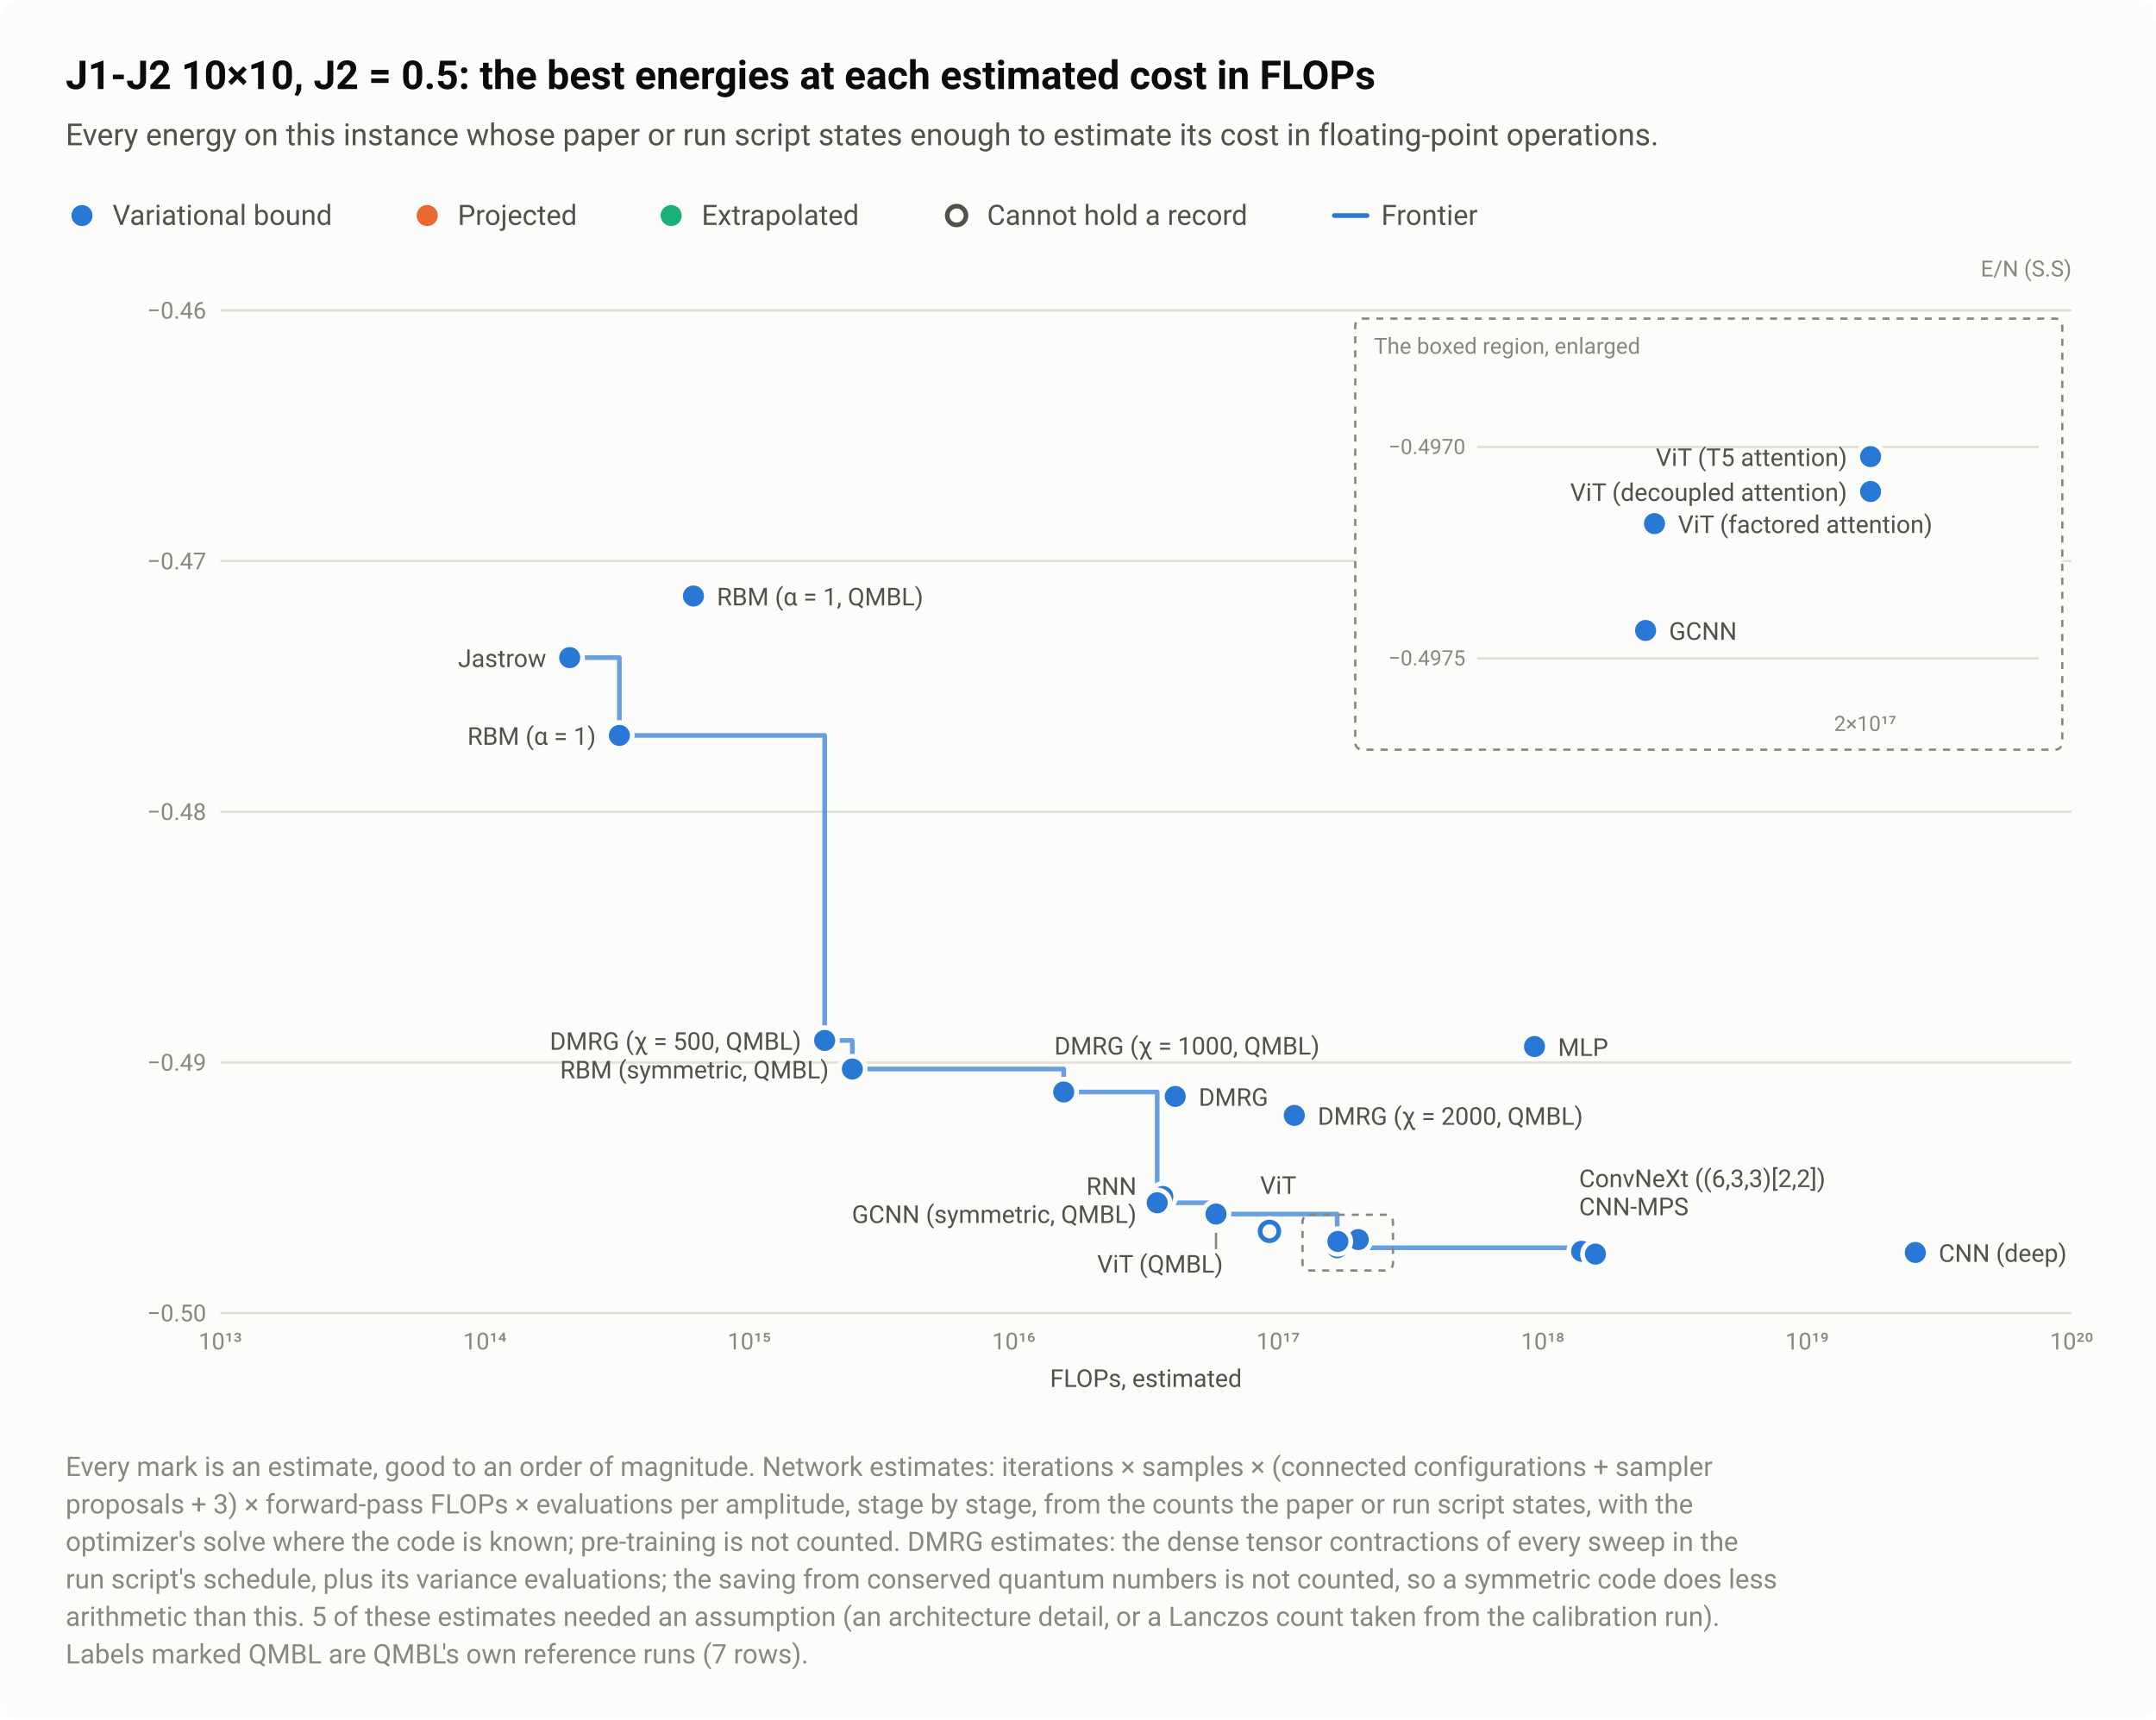
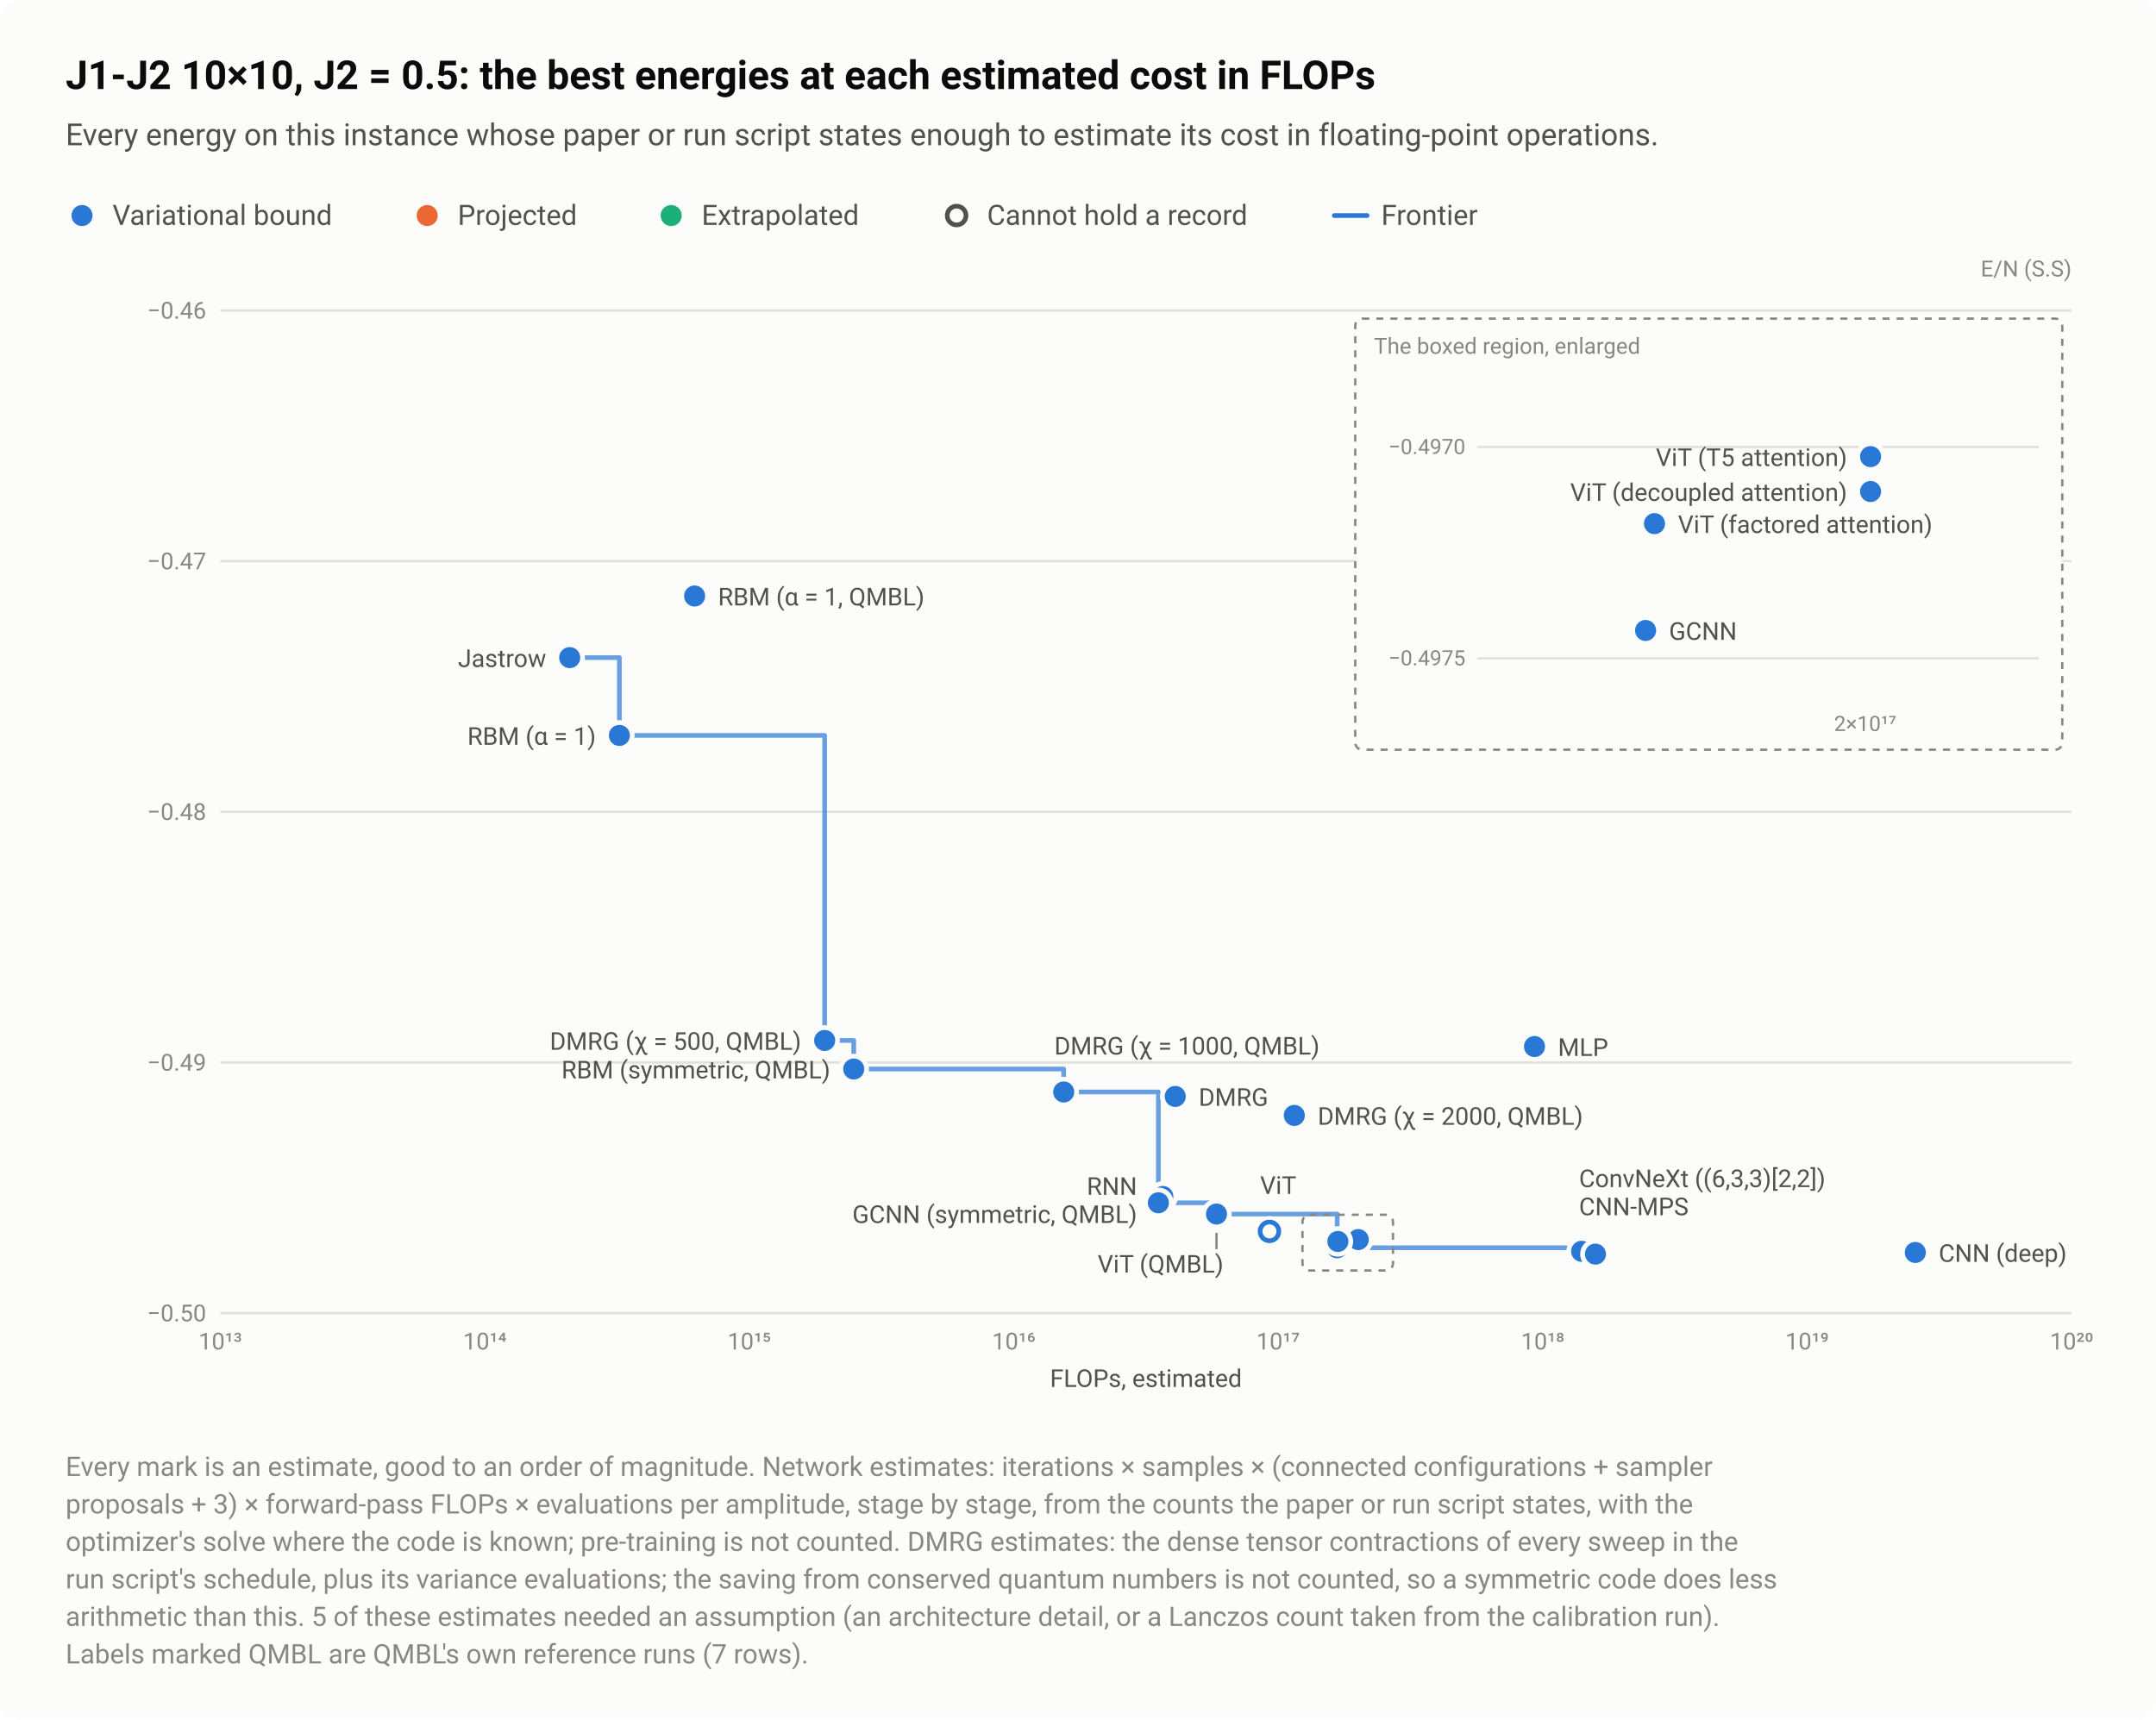
<svg xmlns="http://www.w3.org/2000/svg" width="920" height="734" viewBox="0 0 920 734" role="img" aria-labelledby="title desc">
  <style>text{font-family:system-ui,-apple-system,"Segoe UI",Roboto,"Helvetica Neue",Arial,sans-serif}</style>
  <rect width="920" height="734" rx="8" fill="#fcfcfb" />
  <text x="28" y="38" font-size="17" fill="#0b0b0b" font-weight="600">J1-J2 10×10, J2 = 0.5: the best energies at each estimated cost in FLOPs</text>
  <text x="28" y="62" font-size="13" fill="#52514e">Every energy on this instance whose paper or run script states enough to estimate its cost in floating-point operations.</text>
  <circle cx="35" cy="92" r="6.5" fill="#fcfcfb" />
  <circle cx="35" cy="92" r="4.5" fill="#2a78d6" />
  <text x="48" y="96" font-size="12" fill="#52514e">Variational bound</text>
  <circle cx="182.3" cy="92" r="6.5" fill="#fcfcfb" />
  <circle cx="182.3" cy="92" r="4.5" fill="#eb6834" />
  <text x="195.3" y="96" font-size="12" fill="#52514e">Projected</text>
  <circle cx="286.4" cy="92" r="6.5" fill="#fcfcfb" />
  <circle cx="286.4" cy="92" r="4.5" fill="#1baf7a" />
  <text x="299.4" y="96" font-size="12" fill="#52514e">Extrapolated</text>
  <circle cx="408.2" cy="92" r="6.5" fill="#fcfcfb" />
  <circle cx="408.2" cy="92" r="4" fill="#fcfcfb" stroke="#52514e" stroke-width="2" />
  <text x="421.2" y="96" font-size="12" fill="#52514e">Cannot hold a record</text>
  <path d="M569.36 92H583.36" stroke="#2a78d6" stroke-width="2" stroke-linecap="round" />
  <text x="589.4" y="96" font-size="12" fill="#52514e">Frontier</text>
  <text x="884" y="118" font-size="9.5" fill="#898781" text-anchor="end">E/N (S.S)</text>
  <path d="M94 560.5H884" stroke="#e1e0d9" stroke-width="1" />
  <text x="88" y="564" font-size="10" fill="#898781" text-anchor="end" style="font-variant-numeric:tabular-nums">−0.50</text>
  <path d="M94 453.5H884" stroke="#e1e0d9" stroke-width="1" />
  <text x="88" y="457" font-size="10" fill="#898781" text-anchor="end" style="font-variant-numeric:tabular-nums">−0.49</text>
  <path d="M94 346.5H884" stroke="#e1e0d9" stroke-width="1" />
  <text x="88" y="350" font-size="10" fill="#898781" text-anchor="end" style="font-variant-numeric:tabular-nums">−0.48</text>
  <path d="M94 239.5H884" stroke="#e1e0d9" stroke-width="1" />
  <text x="88" y="243" font-size="10" fill="#898781" text-anchor="end" style="font-variant-numeric:tabular-nums">−0.47</text>
  <path d="M94 132.5H884" stroke="#e1e0d9" stroke-width="1" />
  <text x="88" y="136" font-size="10" fill="#898781" text-anchor="end" style="font-variant-numeric:tabular-nums">−0.46</text>
  <text x="94" y="576" font-size="10" fill="#898781" text-anchor="middle" style="font-variant-numeric:tabular-nums">10¹³</text>
  <text x="206.9" y="576" font-size="10" fill="#898781" text-anchor="middle" style="font-variant-numeric:tabular-nums">10¹⁴</text>
  <text x="319.7" y="576" font-size="10" fill="#898781" text-anchor="middle" style="font-variant-numeric:tabular-nums">10¹⁵</text>
  <text x="432.6" y="576" font-size="10" fill="#898781" text-anchor="middle" style="font-variant-numeric:tabular-nums">10¹⁶</text>
  <text x="545.4" y="576" font-size="10" fill="#898781" text-anchor="middle" style="font-variant-numeric:tabular-nums">10¹⁷</text>
  <text x="658.3" y="576" font-size="10" fill="#898781" text-anchor="middle" style="font-variant-numeric:tabular-nums">10¹⁸</text>
  <text x="771.1" y="576" font-size="10" fill="#898781" text-anchor="middle" style="font-variant-numeric:tabular-nums">10¹⁹</text>
  <text x="884" y="576" font-size="10" fill="#898781" text-anchor="middle" style="font-variant-numeric:tabular-nums">10²⁰</text>
-   <path d="M243.1 280.7H264.3V313.9H351.9V444.1H363.7V456.3H453.9V466.1H493.8V513.4H518.9V518.2H570.6V532.6H674.9V534.1H680.8V535.3" fill="none" stroke="#2a78d6" stroke-width="2" stroke-linejoin="round" stroke-linecap="round" opacity="0.7" />
+   <path d="M243.1 280.7H264.3V313.9H351.9V444.1H364.3V456.3H453.9V466.1H494.3V513.4H519.1V518.2H570.6V532.6H674.9V534.1H680.8V535.3" fill="none" stroke="#2a78d6" stroke-width="2" stroke-linejoin="round" stroke-linecap="round" opacity="0.7" />
  <a class="pt" href="/instances/#r-J1J2_square_100_P_0_5-ca9441f3">
    <circle cx="541.7" cy="525.6" r="6.5" fill="#fcfcfb" />
    <circle cx="541.7" cy="525.6" r="4" fill="#fcfcfb" stroke="#2a78d6" stroke-width="2" />
  </a>
  <a class="pt" href="/instances/#r-J1J2_square_100_P_0_5-e7161a29">
    <circle cx="496.2" cy="510.7" r="6.5" fill="#fcfcfb" />
    <circle cx="496.2" cy="510.7" r="4.5" fill="#2a78d6" />
  </a>
  <a class="pt" href="/instances/#r-J1J2_square_100_P_0_5-eadf26d7">
    <circle cx="501.5" cy="468" r="6.5" fill="#fcfcfb" />
    <circle cx="501.5" cy="468" r="4.5" fill="#2a78d6" />
  </a>
  <a class="pt" href="/instances/#r-J1J2_square_100_P_0_5-1b97fb43">
    <circle cx="264.3" cy="313.9" r="6.5" fill="#fcfcfb" />
    <circle cx="264.3" cy="313.9" r="4.5" fill="#2a78d6" />
  </a>
  <a class="pt" href="/instances/#r-J1J2_square_100_P_0_5-dbd2d87d">
    <circle cx="243.1" cy="280.7" r="6.5" fill="#fcfcfb" />
    <circle cx="243.1" cy="280.7" r="4.5" fill="#2a78d6" />
  </a>
  <a class="pt" href="/instances/#r-J1J2_square_100_P_0_5-fde6ab0d">
    <circle cx="674.9" cy="534.1" r="6.5" fill="#fcfcfb" />
    <circle cx="674.9" cy="534.1" r="4.5" fill="#2a78d6" />
  </a>
  <a class="pt" href="/instances/#r-J1J2_square_100_P_0_5-106137cc">
    <circle cx="680.8" cy="535.3" r="6.5" fill="#fcfcfb" />
    <circle cx="680.8" cy="535.3" r="4.5" fill="#2a78d6" />
  </a>
  <a class="pt" href="/instances/#r-J1J2_square_100_P_0_5-2d7a4b60">
    <circle cx="654.8" cy="446.7" r="6.5" fill="#fcfcfb" />
    <circle cx="654.8" cy="446.7" r="4.5" fill="#2a78d6" />
  </a>
  <a class="pt" href="/instances/#r-J1J2_square_100_P_0_5-a28c6daf">
    <circle cx="570.6" cy="532.6" r="6.5" fill="#fcfcfb" />
    <circle cx="570.6" cy="532.6" r="4.5" fill="#2a78d6" />
  </a>
  <a class="pt" href="/instances/#r-J1J2_square_100_P_0_5-7390e4e5">
    <circle cx="817.3" cy="534.6" r="6.5" fill="#fcfcfb" />
    <circle cx="817.3" cy="534.6" r="4.5" fill="#2a78d6" />
  </a>
  <a class="pt" href="/instances/#r-J1J2_square_100_P_0_5-0c62bd86">
    <circle cx="579.6" cy="528.2" r="6.5" fill="#fcfcfb" />
    <circle cx="579.6" cy="528.2" r="4.5" fill="#2a78d6" />
  </a>
  <a class="pt" href="/instances/#r-J1J2_square_100_P_0_5-5bc62a0e">
    <circle cx="579.6" cy="529.1" r="6.5" fill="#fcfcfb" />
    <circle cx="579.6" cy="529.1" r="4.5" fill="#2a78d6" />
  </a>
  <a class="pt" href="/instances/#r-J1J2_square_100_P_0_5-3709d247">
    <circle cx="570.9" cy="529.9" r="6.5" fill="#fcfcfb" />
    <circle cx="570.9" cy="529.9" r="4.5" fill="#2a78d6" />
  </a>
  <a class="pt" href="/instances/#r-J1J2_square_100_P_0_5-83c11739">
    <circle cx="351.9" cy="444.1" r="6.5" fill="#fcfcfb" />
    <circle cx="351.9" cy="444.1" r="4.5" fill="#2a78d6" />
  </a>
  <a class="pt" href="/instances/#r-J1J2_square_100_P_0_5-5a226236">
    <circle cx="453.9" cy="466.1" r="6.5" fill="#fcfcfb" />
    <circle cx="453.9" cy="466.1" r="4.5" fill="#2a78d6" />
  </a>
  <a class="pt" href="/instances/#r-J1J2_square_100_P_0_5-bc634d92">
    <circle cx="552.3" cy="476.1" r="6.5" fill="#fcfcfb" />
    <circle cx="552.3" cy="476.1" r="4.5" fill="#2a78d6" />
  </a>
  <a class="pt" href="/instances/#r-J1J2_square_100_P_0_5-bb23793d">
-     <circle cx="493.8" cy="513.4" r="6.5" fill="#fcfcfb" />
-     <circle cx="493.8" cy="513.4" r="4.5" fill="#2a78d6" />
+     <circle cx="494.3" cy="513.4" r="6.5" fill="#fcfcfb" />
+     <circle cx="494.3" cy="513.4" r="4.5" fill="#2a78d6" />
  </a>
  <a class="pt" href="/instances/#r-J1J2_square_100_P_0_5-ad403d72">
-     <circle cx="295.9" cy="254.4" r="6.5" fill="#fcfcfb" />
-     <circle cx="295.9" cy="254.4" r="4.5" fill="#2a78d6" />
+     <circle cx="296.4" cy="254.4" r="6.5" fill="#fcfcfb" />
+     <circle cx="296.4" cy="254.4" r="4.5" fill="#2a78d6" />
  </a>
  <a class="pt" href="/instances/#r-J1J2_square_100_P_0_5-0f92e030">
-     <circle cx="363.7" cy="456.3" r="6.5" fill="#fcfcfb" />
-     <circle cx="363.7" cy="456.3" r="4.5" fill="#2a78d6" />
+     <circle cx="364.3" cy="456.3" r="6.5" fill="#fcfcfb" />
+     <circle cx="364.3" cy="456.3" r="4.5" fill="#2a78d6" />
  </a>
  <a class="pt" href="/instances/#r-J1J2_square_100_P_0_5-cfb40412">
-     <circle cx="518.9" cy="518.2" r="6.5" fill="#fcfcfb" />
-     <circle cx="518.9" cy="518.2" r="4.5" fill="#2a78d6" />
+     <circle cx="519.1" cy="518.2" r="6.5" fill="#fcfcfb" />
+     <circle cx="519.1" cy="518.2" r="4.5" fill="#2a78d6" />
  </a>
  <rect x="555.8" y="518.5" width="38.6" height="23.8" fill="none" stroke="#898781" stroke-width="1" stroke-dasharray="3 3" rx="3" />
  <rect x="578.3" y="136" width="301.7" height="184" fill="#fcfcfb" stroke="#898781" stroke-width="1" stroke-dasharray="3 3" rx="3" />
  <text x="586.3" y="151" font-size="9.5" fill="#898781">The boxed region, enlarged</text>
  <path d="M630.3 281H870" stroke="#e1e0d9" stroke-width="1" />
  <text x="625.3" y="284" font-size="9" fill="#898781" text-anchor="end" style="font-variant-numeric:tabular-nums">−0.4975</text>
  <path d="M630.3 190.8H870" stroke="#e1e0d9" stroke-width="1" />
  <text x="625.3" y="193.8" font-size="9" fill="#898781" text-anchor="end" style="font-variant-numeric:tabular-nums">−0.4970</text>
  <text x="795.9" y="312" font-size="9" fill="#898781" text-anchor="middle" style="font-variant-numeric:tabular-nums">2×10¹⁷</text>
  <a class="pt" href="/instances/#r-J1J2_square_100_P_0_5-a28c6daf">
    <circle cx="702.2" cy="269.1" r="6.5" fill="#fcfcfb" />
    <circle cx="702.2" cy="269.1" r="4.5" fill="#2a78d6" />
  </a>
  <a class="pt" href="/instances/#r-J1J2_square_100_P_0_5-0c62bd86">
    <circle cx="798.2" cy="194.9" r="6.5" fill="#fcfcfb" />
    <circle cx="798.2" cy="194.9" r="4.5" fill="#2a78d6" />
  </a>
  <a class="pt" href="/instances/#r-J1J2_square_100_P_0_5-5bc62a0e">
    <circle cx="798.2" cy="209.8" r="6.5" fill="#fcfcfb" />
    <circle cx="798.2" cy="209.8" r="4.5" fill="#2a78d6" />
  </a>
  <a class="pt" href="/instances/#r-J1J2_square_100_P_0_5-3709d247">
    <circle cx="706" cy="223.5" r="6.5" fill="#fcfcfb" />
    <circle cx="706" cy="223.5" r="4.5" fill="#2a78d6" />
  </a>
  <text x="712.2" y="273.1" font-size="10.5" fill="#52514e" text-anchor="start">GCNN</text>
  <text x="788.2" y="198.9" font-size="10.5" fill="#52514e" text-anchor="end">ViT (T5 attention)</text>
  <text x="788.2" y="213.8" font-size="10.5" fill="#52514e" text-anchor="end">ViT (decoupled attention)</text>
  <text x="716" y="227.5" font-size="10.5" fill="#52514e" text-anchor="start">ViT (factored attention)</text>
-   <path d="M518.9 526.2V533.2" stroke="#898781" stroke-width="1" />
-   <text x="305.9" y="258.4" font-size="10.5" fill="#52514e" text-anchor="start">RBM (α = 1, QMBL)</text>
+   <path d="M519.1 526.2V533.2" stroke="#898781" stroke-width="1" />
+   <text x="306.4" y="258.4" font-size="10.5" fill="#52514e" text-anchor="start">RBM (α = 1, QMBL)</text>
  <text x="233.1" y="284.7" font-size="10.5" fill="#52514e" text-anchor="end">Jastrow</text>
  <text x="254.3" y="317.9" font-size="10.5" fill="#52514e" text-anchor="end">RBM (α = 1)</text>
  <text x="341.9" y="448.1" font-size="10.5" fill="#52514e" text-anchor="end">DMRG (χ = 500, QMBL)</text>
  <text x="449.9" y="450.1" font-size="10.5" fill="#52514e" text-anchor="start">DMRG (χ = 1000, QMBL)</text>
  <text x="664.8" y="450.7" font-size="10.5" fill="#52514e" text-anchor="start">MLP</text>
-   <text x="353.7" y="460.3" font-size="10.5" fill="#52514e" text-anchor="end">RBM (symmetric, QMBL)</text>
+   <text x="354.3" y="460.3" font-size="10.5" fill="#52514e" text-anchor="end">RBM (symmetric, QMBL)</text>
  <text x="511.5" y="472" font-size="10.5" fill="#52514e" text-anchor="start">DMRG</text>
  <text x="562.3" y="480.1" font-size="10.5" fill="#52514e" text-anchor="start">DMRG (χ = 2000, QMBL)</text>
  <text x="673.8" y="506.7" font-size="10.5" fill="#52514e" text-anchor="start">ConvNeXt ((6,3,3)[2,2])</text>
  <text x="537.7" y="509.6" font-size="10.5" fill="#52514e" text-anchor="start">ViT</text>
-   <text x="485" y="510" font-size="10.5" fill="#52514e" text-anchor="end">RNN</text>
+   <text x="485.2" y="510" font-size="10.5" fill="#52514e" text-anchor="end">RNN</text>
  <text x="673.8" y="518.7" font-size="10.5" fill="#52514e" text-anchor="start">CNN-MPS</text>
-   <text x="485" y="522" font-size="10.5" fill="#52514e" text-anchor="end">GCNN (symmetric, QMBL)</text>
+   <text x="485.2" y="522" font-size="10.5" fill="#52514e" text-anchor="end">GCNN (symmetric, QMBL)</text>
  <text x="827.3" y="538.6" font-size="10.5" fill="#52514e" text-anchor="start">CNN (deep)</text>
-   <text x="521.9" y="543.2" font-size="10.5" fill="#52514e" text-anchor="end">ViT (QMBL)</text>
+   <text x="522.1" y="543.2" font-size="10.5" fill="#52514e" text-anchor="end">ViT (QMBL)</text>
  <text x="489" y="592" font-size="10.5" fill="#52514e" text-anchor="middle">FLOPs, estimated</text>
  <text x="28" y="630" font-size="11.5" fill="#898781">Every mark is an estimate, good to an order of magnitude. Network estimates: iterations × samples × (connected configurations + sampler</text>
  <text x="28" y="646" font-size="11.5" fill="#898781">proposals + 3) × forward-pass FLOPs × evaluations per amplitude, stage by stage, from the counts the paper or run script states, with the</text>
  <text x="28" y="662" font-size="11.5" fill="#898781">optimizer's solve where the code is known; pre-training is not counted. DMRG estimates: the dense tensor contractions of every sweep in the</text>
  <text x="28" y="678" font-size="11.5" fill="#898781">run script's schedule, plus its variance evaluations; the saving from conserved quantum numbers is not counted, so a symmetric code does less</text>
  <text x="28" y="694" font-size="11.5" fill="#898781">arithmetic than this. 5 of these estimates needed an assumption (an architecture detail, or a Lanczos count taken from the calibration run).</text>
  <text x="28" y="710" font-size="11.5" fill="#898781">Labels marked QMBL are QMBL's own reference runs (7 rows).</text>
</svg>
